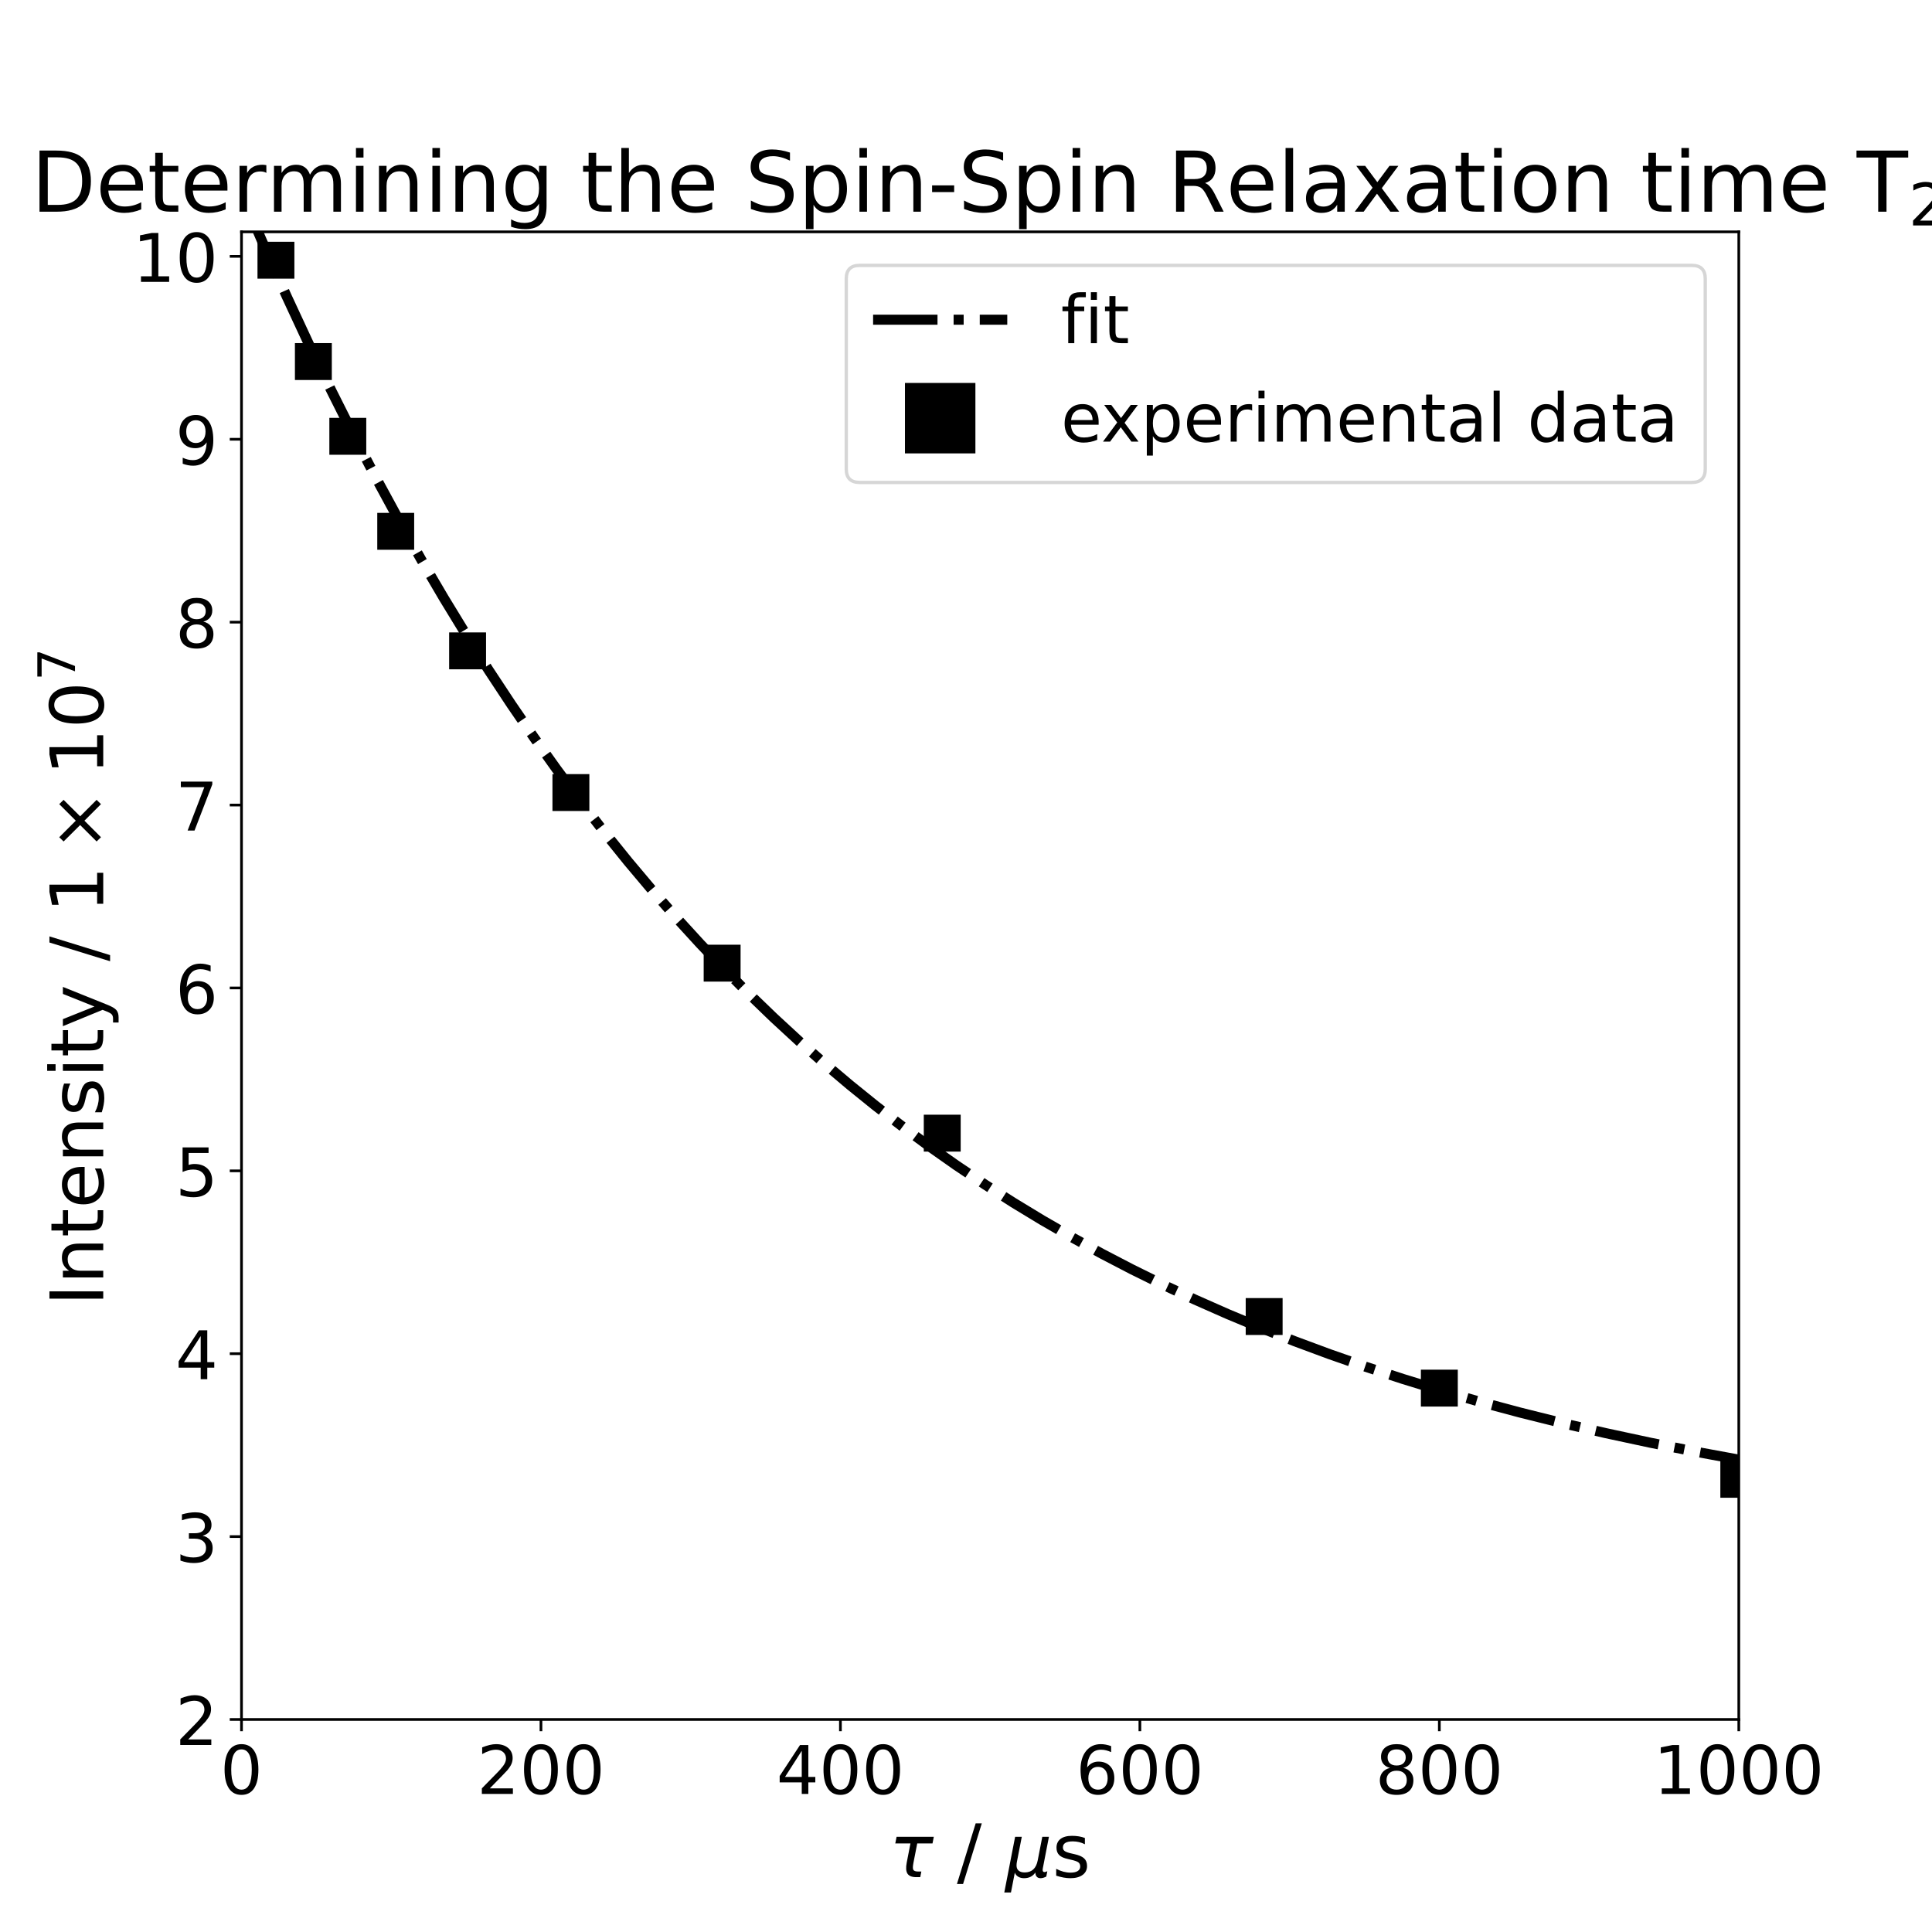
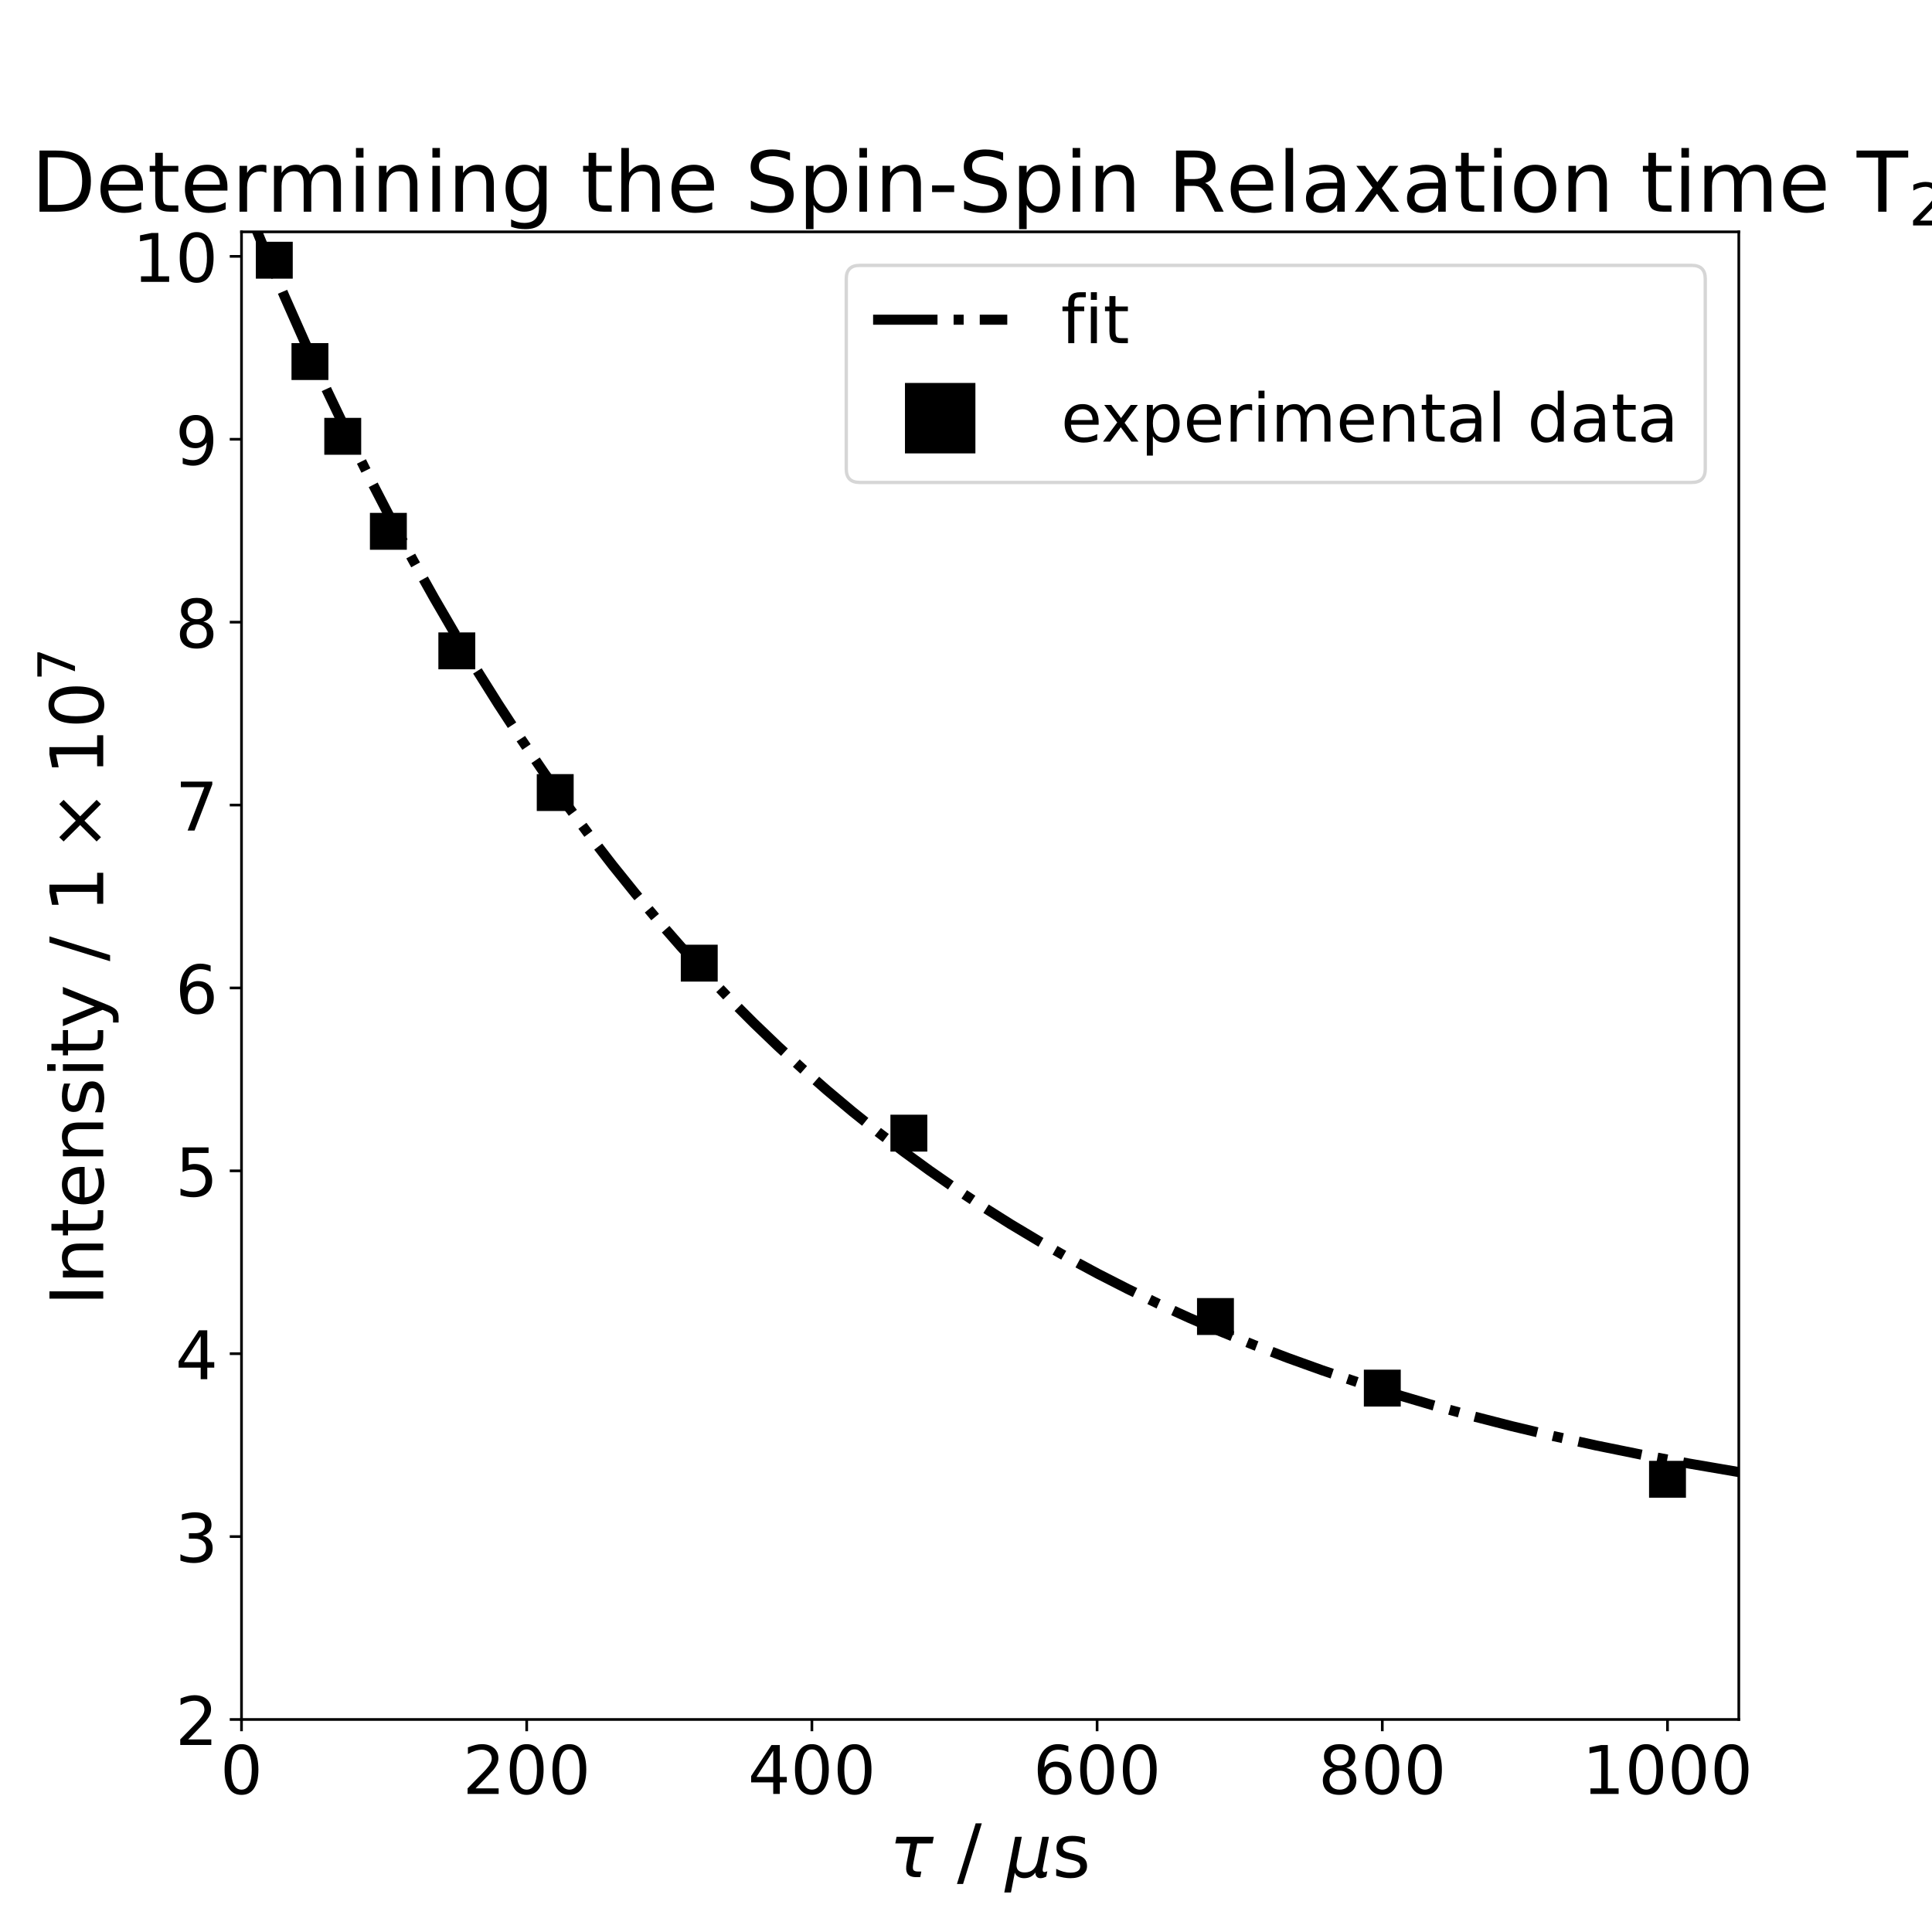
<svg xmlns="http://www.w3.org/2000/svg" xmlns:xlink="http://www.w3.org/1999/xlink" width="576pt" height="576pt" viewBox="0 0 576 576" version="1.1">
  <defs>
    <style type="text/css">*{stroke-linejoin: round; stroke-linecap: butt}</style>
  </defs>
  <g id="figure_1">
    <g id="patch_1">
      <path d="M 0 576  L 576 576  L 576 0  L 0 0  z " style="fill: #ffffff" />
    </g>
    <g id="axes_1">
      <g id="patch_2">
        <path d="M 72 512.64  L 518.4 512.64  L 518.4 69.12  L 72 69.12  z " style="fill: #ffffff" />
      </g>
      <g id="matplotlib.axis_1">
        <g id="xtick_1">
          <g id="line2d_1">
            <defs>
-               <path id="m0b6492de00" d="M 0 0  L 0 3.5  " style="stroke: #000000; stroke-width: 0.8" />
-             </defs>
-             <g>
-               <use xlink:href="#m0b6492de00" x="72" y="512.64" style="stroke: #000000; stroke-width: 0.8" />
+               <path id="ma9f41f9f30" d="M 0 0  L 0 3.5  " style="stroke: #000000; stroke-width: 0.8" />
+             </defs>
+             <g>
+               <use xlink:href="#ma9f41f9f30" x="72" y="512.64" style="stroke: #000000; stroke-width: 0.8" />
            </g>
          </g>
          <g id="text_1">
            <g transform="translate(65.6375 534.8369)scale(0.2 -0.2)">
              <defs>
                <path id="DejaVuSans-30" d="M 2034 4250  Q 1547 4250 1301 3770  Q 1056 3291 1056 2328  Q 1056 1369 1301 889  Q 1547 409 2034 409  Q 2525 409 2770 889  Q 3016 1369 3016 2328  Q 3016 3291 2770 3770  Q 2525 4250 2034 4250  z M 2034 4750  Q 2819 4750 3233 4129  Q 3647 3509 3647 2328  Q 3647 1150 3233 529  Q 2819 -91 2034 -91  Q 1250 -91 836 529  Q 422 1150 422 2328  Q 422 3509 836 4129  Q 1250 4750 2034 4750  z " transform="scale(0.015625)" />
              </defs>
              <use xlink:href="#DejaVuSans-30" />
            </g>
          </g>
        </g>
        <g id="xtick_2">
          <g id="line2d_2">
            <g>
-               <use xlink:href="#m0b6492de00" x="161.28" y="512.64" style="stroke: #000000; stroke-width: 0.8" />
+               <use xlink:href="#ma9f41f9f30" x="157.029" y="512.64" style="stroke: #000000; stroke-width: 0.8" />
            </g>
          </g>
          <g id="text_2">
-             <g transform="translate(142.1925 534.8369)scale(0.2 -0.2)">
+             <g transform="translate(137.9411 534.8369)scale(0.2 -0.2)">
              <defs>
                <path id="DejaVuSans-32" d="M 1228 531  L 3431 531  L 3431 0  L 469 0  L 469 531  Q 828 903 1448 1529  Q 2069 2156 2228 2338  Q 2531 2678 2651 2914  Q 2772 3150 2772 3378  Q 2772 3750 2511 3984  Q 2250 4219 1831 4219  Q 1534 4219 1204 4116  Q 875 4013 500 3803  L 500 4441  Q 881 4594 1212 4672  Q 1544 4750 1819 4750  Q 2544 4750 2975 4387  Q 3406 4025 3406 3419  Q 3406 3131 3298 2873  Q 3191 2616 2906 2266  Q 2828 2175 2409 1742  Q 1991 1309 1228 531  z " transform="scale(0.015625)" />
              </defs>
              <use xlink:href="#DejaVuSans-32" />
              <use xlink:href="#DejaVuSans-30" x="63.623" />
              <use xlink:href="#DejaVuSans-30" x="127.246" />
            </g>
          </g>
        </g>
        <g id="xtick_3">
          <g id="line2d_3">
            <g>
-               <use xlink:href="#m0b6492de00" x="250.56" y="512.64" style="stroke: #000000; stroke-width: 0.8" />
+               <use xlink:href="#ma9f41f9f30" x="242.057" y="512.64" style="stroke: #000000; stroke-width: 0.8" />
            </g>
          </g>
          <g id="text_3">
-             <g transform="translate(231.4725 534.8369)scale(0.2 -0.2)">
+             <g transform="translate(222.9696 534.8369)scale(0.2 -0.2)">
              <defs>
                <path id="DejaVuSans-34" d="M 2419 4116  L 825 1625  L 2419 1625  L 2419 4116  z M 2253 4666  L 3047 4666  L 3047 1625  L 3713 1625  L 3713 1100  L 3047 1100  L 3047 0  L 2419 0  L 2419 1100  L 313 1100  L 313 1709  L 2253 4666  z " transform="scale(0.015625)" />
              </defs>
              <use xlink:href="#DejaVuSans-34" />
              <use xlink:href="#DejaVuSans-30" x="63.623" />
              <use xlink:href="#DejaVuSans-30" x="127.246" />
            </g>
          </g>
        </g>
        <g id="xtick_4">
          <g id="line2d_4">
            <g>
-               <use xlink:href="#m0b6492de00" x="339.84" y="512.64" style="stroke: #000000; stroke-width: 0.8" />
+               <use xlink:href="#ma9f41f9f30" x="327.086" y="512.64" style="stroke: #000000; stroke-width: 0.8" />
            </g>
          </g>
          <g id="text_4">
-             <g transform="translate(320.7525 534.8369)scale(0.2 -0.2)">
+             <g transform="translate(307.9982 534.8369)scale(0.2 -0.2)">
              <defs>
                <path id="DejaVuSans-36" d="M 2113 2584  Q 1688 2584 1439 2293  Q 1191 2003 1191 1497  Q 1191 994 1439 701  Q 1688 409 2113 409  Q 2538 409 2786 701  Q 3034 994 3034 1497  Q 3034 2003 2786 2293  Q 2538 2584 2113 2584  z M 3366 4563  L 3366 3988  Q 3128 4100 2886 4159  Q 2644 4219 2406 4219  Q 1781 4219 1451 3797  Q 1122 3375 1075 2522  Q 1259 2794 1537 2939  Q 1816 3084 2150 3084  Q 2853 3084 3261 2657  Q 3669 2231 3669 1497  Q 3669 778 3244 343  Q 2819 -91 2113 -91  Q 1303 -91 875 529  Q 447 1150 447 2328  Q 447 3434 972 4092  Q 1497 4750 2381 4750  Q 2619 4750 2861 4703  Q 3103 4656 3366 4563  z " transform="scale(0.015625)" />
              </defs>
              <use xlink:href="#DejaVuSans-36" />
              <use xlink:href="#DejaVuSans-30" x="63.623" />
              <use xlink:href="#DejaVuSans-30" x="127.246" />
            </g>
          </g>
        </g>
        <g id="xtick_5">
          <g id="line2d_5">
            <g>
-               <use xlink:href="#m0b6492de00" x="429.12" y="512.64" style="stroke: #000000; stroke-width: 0.8" />
+               <use xlink:href="#ma9f41f9f30" x="412.114" y="512.64" style="stroke: #000000; stroke-width: 0.8" />
            </g>
          </g>
          <g id="text_5">
-             <g transform="translate(410.0325 534.8369)scale(0.2 -0.2)">
+             <g transform="translate(393.0268 534.8369)scale(0.2 -0.2)">
              <defs>
                <path id="DejaVuSans-38" d="M 2034 2216  Q 1584 2216 1326 1975  Q 1069 1734 1069 1313  Q 1069 891 1326 650  Q 1584 409 2034 409  Q 2484 409 2743 651  Q 3003 894 3003 1313  Q 3003 1734 2745 1975  Q 2488 2216 2034 2216  z M 1403 2484  Q 997 2584 770 2862  Q 544 3141 544 3541  Q 544 4100 942 4425  Q 1341 4750 2034 4750  Q 2731 4750 3128 4425  Q 3525 4100 3525 3541  Q 3525 3141 3298 2862  Q 3072 2584 2669 2484  Q 3125 2378 3379 2068  Q 3634 1759 3634 1313  Q 3634 634 3220 271  Q 2806 -91 2034 -91  Q 1263 -91 848 271  Q 434 634 434 1313  Q 434 1759 690 2068  Q 947 2378 1403 2484  z M 1172 3481  Q 1172 3119 1398 2916  Q 1625 2713 2034 2713  Q 2441 2713 2670 2916  Q 2900 3119 2900 3481  Q 2900 3844 2670 4047  Q 2441 4250 2034 4250  Q 1625 4250 1398 4047  Q 1172 3844 1172 3481  z " transform="scale(0.015625)" />
              </defs>
              <use xlink:href="#DejaVuSans-38" />
              <use xlink:href="#DejaVuSans-30" x="63.623" />
              <use xlink:href="#DejaVuSans-30" x="127.246" />
            </g>
          </g>
        </g>
        <g id="xtick_6">
          <g id="line2d_6">
            <g>
-               <use xlink:href="#m0b6492de00" x="518.4" y="512.64" style="stroke: #000000; stroke-width: 0.8" />
+               <use xlink:href="#ma9f41f9f30" x="497.143" y="512.64" style="stroke: #000000; stroke-width: 0.8" />
            </g>
          </g>
          <g id="text_6">
-             <g transform="translate(492.95 534.8369)scale(0.2 -0.2)">
+             <g transform="translate(471.6929 534.8369)scale(0.2 -0.2)">
              <defs>
                <path id="DejaVuSans-31" d="M 794 531  L 1825 531  L 1825 4091  L 703 3866  L 703 4441  L 1819 4666  L 2450 4666  L 2450 531  L 3481 531  L 3481 0  L 794 0  L 794 531  z " transform="scale(0.015625)" />
              </defs>
              <use xlink:href="#DejaVuSans-31" />
              <use xlink:href="#DejaVuSans-30" x="63.623" />
              <use xlink:href="#DejaVuSans-30" x="127.246" />
              <use xlink:href="#DejaVuSans-30" x="190.869" />
            </g>
          </g>
        </g>
        <g id="text_7">
          <g transform="translate(265.06 559.6681)scale(0.22 -0.22)">
            <defs>
              <path id="DejaVuSans-Oblique-3c4" d="M 2103 638  Q 2188 488 2525 488  L 2800 488  L 2706 0  L 2363 0  Q 1800 0 1600 300  Q 1403 606 1534 1269  L 1856 2925  L 541 2925  L 653 3500  L 3881 3500  L 3769 2925  L 2444 2925  L 2113 1234  Q 2025 781 2103 638  z " transform="scale(0.015625)" />
              <path id="DejaVuSans-20" transform="scale(0.015625)" />
              <path id="DejaVuSans-2f" d="M 1625 4666  L 2156 4666  L 531 -594  L 0 -594  L 1625 4666  z " transform="scale(0.015625)" />
              <path id="DejaVuSans-Oblique-3bc" d="M -84 -1331  L 856 3500  L 1434 3500  L 1009 1322  Q 997 1256 987 1175  Q 978 1094 978 1013  Q 978 722 1161 565  Q 1344 409 1684 409  Q 2147 409 2431 671  Q 2716 934 2816 1459  L 3213 3500  L 3788 3500  L 3266 809  Q 3253 750 3248 706  Q 3244 663 3244 628  Q 3244 531 3283 486  Q 3322 441 3406 441  Q 3438 441 3492 456  Q 3547 472 3647 513  L 3559 50  Q 3422 -19 3297 -55  Q 3172 -91 3053 -91  Q 2847 -91 2730 40  Q 2613 172 2613 403  Q 2438 153 2195 31  Q 1953 -91 1625 -91  Q 1334 -91 1117 43  Q 900 178 831 397  L 494 -1331  L -84 -1331  z " transform="scale(0.015625)" />
              <path id="DejaVuSans-73" d="M 2834 3397  L 2834 2853  Q 2591 2978 2328 3040  Q 2066 3103 1784 3103  Q 1356 3103 1142 2972  Q 928 2841 928 2578  Q 928 2378 1081 2264  Q 1234 2150 1697 2047  L 1894 2003  Q 2506 1872 2764 1633  Q 3022 1394 3022 966  Q 3022 478 2636 193  Q 2250 -91 1575 -91  Q 1294 -91 989 -36  Q 684 19 347 128  L 347 722  Q 666 556 975 473  Q 1284 391 1588 391  Q 1994 391 2212 530  Q 2431 669 2431 922  Q 2431 1156 2273 1281  Q 2116 1406 1581 1522  L 1381 1569  Q 847 1681 609 1914  Q 372 2147 372 2553  Q 372 3047 722 3315  Q 1072 3584 1716 3584  Q 2034 3584 2315 3537  Q 2597 3491 2834 3397  z " transform="scale(0.015625)" />
            </defs>
            <use xlink:href="#DejaVuSans-Oblique-3c4" transform="translate(0 0.09375)" />
            <use xlink:href="#DejaVuSans-20" transform="translate(60.20508 0.09375)" />
            <use xlink:href="#DejaVuSans-2f" transform="translate(91.99219 0.09375)" />
            <use xlink:href="#DejaVuSans-20" transform="translate(125.6836 0.09375)" />
            <use xlink:href="#DejaVuSans-Oblique-3bc" transform="translate(157.4707 0.09375)" />
            <use xlink:href="#DejaVuSans-73" transform="translate(221.0938 0.09375)" />
          </g>
        </g>
      </g>
      <g id="matplotlib.axis_2">
        <g id="ytick_1">
          <g id="line2d_7">
            <defs>
-               <path id="mc42082403c" d="M 0 0  L -3.5 0  " style="stroke: #000000; stroke-width: 0.8" />
-             </defs>
-             <g>
-               <use xlink:href="#mc42082403c" x="72" y="512.64" style="stroke: #000000; stroke-width: 0.8" />
+               <path id="m28eacee623" d="M 0 0  L -3.5 0  " style="stroke: #000000; stroke-width: 0.8" />
+             </defs>
+             <g>
+               <use xlink:href="#m28eacee623" x="72" y="512.64" style="stroke: #000000; stroke-width: 0.8" />
            </g>
          </g>
          <g id="text_8">
            <g transform="translate(52.275 520.2384)scale(0.2 -0.2)">
              <use xlink:href="#DejaVuSans-32" />
            </g>
          </g>
        </g>
        <g id="ytick_2">
          <g id="line2d_8">
            <g>
-               <use xlink:href="#mc42082403c" x="72" y="458.115" style="stroke: #000000; stroke-width: 0.8" />
+               <use xlink:href="#m28eacee623" x="72" y="458.115" style="stroke: #000000; stroke-width: 0.8" />
            </g>
          </g>
          <g id="text_9">
            <g transform="translate(52.275 465.7131)scale(0.2 -0.2)">
              <defs>
                <path id="DejaVuSans-33" d="M 2597 2516  Q 3050 2419 3304 2112  Q 3559 1806 3559 1356  Q 3559 666 3084 287  Q 2609 -91 1734 -91  Q 1441 -91 1130 -33  Q 819 25 488 141  L 488 750  Q 750 597 1062 519  Q 1375 441 1716 441  Q 2309 441 2620 675  Q 2931 909 2931 1356  Q 2931 1769 2642 2001  Q 2353 2234 1838 2234  L 1294 2234  L 1294 2753  L 1863 2753  Q 2328 2753 2575 2939  Q 2822 3125 2822 3475  Q 2822 3834 2567 4026  Q 2313 4219 1838 4219  Q 1578 4219 1281 4162  Q 984 4106 628 3988  L 628 4550  Q 988 4650 1302 4700  Q 1616 4750 1894 4750  Q 2613 4750 3031 4423  Q 3450 4097 3450 3541  Q 3450 3153 3228 2886  Q 3006 2619 2597 2516  z " transform="scale(0.015625)" />
              </defs>
              <use xlink:href="#DejaVuSans-33" />
            </g>
          </g>
        </g>
        <g id="ytick_3">
          <g id="line2d_9">
            <g>
-               <use xlink:href="#mc42082403c" x="72" y="403.589" style="stroke: #000000; stroke-width: 0.8" />
+               <use xlink:href="#m28eacee623" x="72" y="403.589" style="stroke: #000000; stroke-width: 0.8" />
            </g>
          </g>
          <g id="text_10">
            <g transform="translate(52.275 411.1878)scale(0.2 -0.2)">
              <use xlink:href="#DejaVuSans-34" />
            </g>
          </g>
        </g>
        <g id="ytick_4">
          <g id="line2d_10">
            <g>
-               <use xlink:href="#mc42082403c" x="72" y="349.064" style="stroke: #000000; stroke-width: 0.8" />
+               <use xlink:href="#m28eacee623" x="72" y="349.064" style="stroke: #000000; stroke-width: 0.8" />
            </g>
          </g>
          <g id="text_11">
            <g transform="translate(52.275 356.6625)scale(0.2 -0.2)">
              <defs>
                <path id="DejaVuSans-35" d="M 691 4666  L 3169 4666  L 3169 4134  L 1269 4134  L 1269 2991  Q 1406 3038 1543 3061  Q 1681 3084 1819 3084  Q 2600 3084 3056 2656  Q 3513 2228 3513 1497  Q 3513 744 3044 326  Q 2575 -91 1722 -91  Q 1428 -91 1123 -41  Q 819 9 494 109  L 494 744  Q 775 591 1075 516  Q 1375 441 1709 441  Q 2250 441 2565 725  Q 2881 1009 2881 1497  Q 2881 1984 2565 2268  Q 2250 2553 1709 2553  Q 1456 2553 1204 2497  Q 953 2441 691 2322  L 691 4666  z " transform="scale(0.015625)" />
              </defs>
              <use xlink:href="#DejaVuSans-35" />
            </g>
          </g>
        </g>
        <g id="ytick_5">
          <g id="line2d_11">
            <g>
-               <use xlink:href="#mc42082403c" x="72" y="294.539" style="stroke: #000000; stroke-width: 0.8" />
+               <use xlink:href="#m28eacee623" x="72" y="294.539" style="stroke: #000000; stroke-width: 0.8" />
            </g>
          </g>
          <g id="text_12">
            <g transform="translate(52.275 302.1373)scale(0.2 -0.2)">
              <use xlink:href="#DejaVuSans-36" />
            </g>
          </g>
        </g>
        <g id="ytick_6">
          <g id="line2d_12">
            <g>
-               <use xlink:href="#mc42082403c" x="72" y="240.014" style="stroke: #000000; stroke-width: 0.8" />
+               <use xlink:href="#m28eacee623" x="72" y="240.014" style="stroke: #000000; stroke-width: 0.8" />
            </g>
          </g>
          <g id="text_13">
            <g transform="translate(52.275 247.612)scale(0.2 -0.2)">
              <defs>
                <path id="DejaVuSans-37" d="M 525 4666  L 3525 4666  L 3525 4397  L 1831 0  L 1172 0  L 2766 4134  L 525 4134  L 525 4666  z " transform="scale(0.015625)" />
              </defs>
              <use xlink:href="#DejaVuSans-37" />
            </g>
          </g>
        </g>
        <g id="ytick_7">
          <g id="line2d_13">
            <g>
-               <use xlink:href="#mc42082403c" x="72" y="185.488" style="stroke: #000000; stroke-width: 0.8" />
+               <use xlink:href="#m28eacee623" x="72" y="185.488" style="stroke: #000000; stroke-width: 0.8" />
            </g>
          </g>
          <g id="text_14">
            <g transform="translate(52.275 193.0867)scale(0.2 -0.2)">
              <use xlink:href="#DejaVuSans-38" />
            </g>
          </g>
        </g>
        <g id="ytick_8">
          <g id="line2d_14">
            <g>
-               <use xlink:href="#mc42082403c" x="72" y="130.963" style="stroke: #000000; stroke-width: 0.8" />
+               <use xlink:href="#m28eacee623" x="72" y="130.963" style="stroke: #000000; stroke-width: 0.8" />
            </g>
          </g>
          <g id="text_15">
            <g transform="translate(52.275 138.5614)scale(0.2 -0.2)">
              <defs>
                <path id="DejaVuSans-39" d="M 703 97  L 703 672  Q 941 559 1184 500  Q 1428 441 1663 441  Q 2288 441 2617 861  Q 2947 1281 2994 2138  Q 2813 1869 2534 1725  Q 2256 1581 1919 1581  Q 1219 1581 811 2004  Q 403 2428 403 3163  Q 403 3881 828 4315  Q 1253 4750 1959 4750  Q 2769 4750 3195 4129  Q 3622 3509 3622 2328  Q 3622 1225 3098 567  Q 2575 -91 1691 -91  Q 1453 -91 1209 -44  Q 966 3 703 97  z M 1959 2075  Q 2384 2075 2632 2365  Q 2881 2656 2881 3163  Q 2881 3666 2632 3958  Q 2384 4250 1959 4250  Q 1534 4250 1286 3958  Q 1038 3666 1038 3163  Q 1038 2656 1286 2365  Q 1534 2075 1959 2075  z " transform="scale(0.015625)" />
              </defs>
              <use xlink:href="#DejaVuSans-39" />
            </g>
          </g>
        </g>
        <g id="ytick_9">
          <g id="line2d_15">
            <g>
-               <use xlink:href="#mc42082403c" x="72" y="76.438" style="stroke: #000000; stroke-width: 0.8" />
+               <use xlink:href="#m28eacee623" x="72" y="76.438" style="stroke: #000000; stroke-width: 0.8" />
            </g>
          </g>
          <g id="text_16">
            <g transform="translate(39.55 84.03607)scale(0.2 -0.2)">
              <use xlink:href="#DejaVuSans-31" />
              <use xlink:href="#DejaVuSans-30" x="63.623" />
            </g>
          </g>
        </g>
        <g id="text_17">
          <g transform="translate(30.93 389.33)rotate(-90)scale(0.22 -0.22)">
            <defs>
              <path id="DejaVuSans-49" d="M 628 4666  L 1259 4666  L 1259 0  L 628 0  L 628 4666  z " transform="scale(0.015625)" />
              <path id="DejaVuSans-6e" d="M 3513 2113  L 3513 0  L 2938 0  L 2938 2094  Q 2938 2591 2744 2837  Q 2550 3084 2163 3084  Q 1697 3084 1428 2787  Q 1159 2491 1159 1978  L 1159 0  L 581 0  L 581 3500  L 1159 3500  L 1159 2956  Q 1366 3272 1645 3428  Q 1925 3584 2291 3584  Q 2894 3584 3203 3211  Q 3513 2838 3513 2113  z " transform="scale(0.015625)" />
              <path id="DejaVuSans-74" d="M 1172 4494  L 1172 3500  L 2356 3500  L 2356 3053  L 1172 3053  L 1172 1153  Q 1172 725 1289 603  Q 1406 481 1766 481  L 2356 481  L 2356 0  L 1766 0  Q 1100 0 847 248  Q 594 497 594 1153  L 594 3053  L 172 3053  L 172 3500  L 594 3500  L 594 4494  L 1172 4494  z " transform="scale(0.015625)" />
              <path id="DejaVuSans-65" d="M 3597 1894  L 3597 1613  L 953 1613  Q 991 1019 1311 708  Q 1631 397 2203 397  Q 2534 397 2845 478  Q 3156 559 3463 722  L 3463 178  Q 3153 47 2828 -22  Q 2503 -91 2169 -91  Q 1331 -91 842 396  Q 353 884 353 1716  Q 353 2575 817 3079  Q 1281 3584 2069 3584  Q 2775 3584 3186 3129  Q 3597 2675 3597 1894  z M 3022 2063  Q 3016 2534 2758 2815  Q 2500 3097 2075 3097  Q 1594 3097 1305 2825  Q 1016 2553 972 2059  L 3022 2063  z " transform="scale(0.015625)" />
              <path id="DejaVuSans-69" d="M 603 3500  L 1178 3500  L 1178 0  L 603 0  L 603 3500  z M 603 4863  L 1178 4863  L 1178 4134  L 603 4134  L 603 4863  z " transform="scale(0.015625)" />
              <path id="DejaVuSans-79" d="M 2059 -325  Q 1816 -950 1584 -1140  Q 1353 -1331 966 -1331  L 506 -1331  L 506 -850  L 844 -850  Q 1081 -850 1212 -737  Q 1344 -625 1503 -206  L 1606 56  L 191 3500  L 800 3500  L 1894 763  L 2988 3500  L 3597 3500  L 2059 -325  z " transform="scale(0.015625)" />
              <path id="DejaVuSans-d7" d="M 4488 3438  L 3059 2003  L 4488 575  L 4116 197  L 2681 1631  L 1247 197  L 878 575  L 2303 2003  L 878 3438  L 1247 3816  L 2681 2381  L 4116 3816  L 4488 3438  z " transform="scale(0.015625)" />
            </defs>
            <use xlink:href="#DejaVuSans-49" transform="translate(0 0.684375)" />
            <use xlink:href="#DejaVuSans-6e" transform="translate(29.49219 0.684375)" />
            <use xlink:href="#DejaVuSans-74" transform="translate(92.87109 0.684375)" />
            <use xlink:href="#DejaVuSans-65" transform="translate(132.0801 0.684375)" />
            <use xlink:href="#DejaVuSans-6e" transform="translate(193.6035 0.684375)" />
            <use xlink:href="#DejaVuSans-73" transform="translate(256.9824 0.684375)" />
            <use xlink:href="#DejaVuSans-69" transform="translate(309.082 0.684375)" />
            <use xlink:href="#DejaVuSans-74" transform="translate(336.8652 0.684375)" />
            <use xlink:href="#DejaVuSans-79" transform="translate(376.0742 0.684375)" />
            <use xlink:href="#DejaVuSans-20" transform="translate(435.2539 0.684375)" />
            <use xlink:href="#DejaVuSans-2f" transform="translate(467.041 0.684375)" />
            <use xlink:href="#DejaVuSans-20" transform="translate(500.7324 0.684375)" />
            <use xlink:href="#DejaVuSans-31" transform="translate(532.5195 0.684375)" />
            <use xlink:href="#DejaVuSans-d7" transform="translate(615.625 0.684375)" />
            <use xlink:href="#DejaVuSans-31" transform="translate(718.8965 0.684375)" />
            <use xlink:href="#DejaVuSans-30" transform="translate(782.5195 0.684375)" />
            <use xlink:href="#DejaVuSans-37" transform="translate(847.0996 38.96563)scale(0.7)" />
          </g>
        </g>
      </g>
      <g id="line2d_16">
-         <path d="M 72 57.639  L 78.703 73.23  L 85.405 88.225  L 92.108 102.647  L 98.811 116.518  L 105.514 129.859  L 112.216 142.691  L 118.919 155.032  L 125.622 166.901  L 132.324 178.316  L 139.027 189.296  L 145.73 199.856  L 152.432 210.012  L 159.135 219.78  L 165.838 229.175  L 172.987 238.801  L 180.137 248.035  L 187.286 256.893  L 194.436 265.39  L 201.586 273.542  L 208.735 281.362  L 215.885 288.863  L 223.034 296.059  L 230.631 303.384  L 238.227 310.392  L 245.823 317.098  L 253.42 323.514  L 261.016 329.653  L 269.059 335.865  L 277.103 341.792  L 285.146 347.449  L 293.636 353.14  L 302.126 358.557  L 310.616 363.713  L 319.553 368.872  L 328.49 373.77  L 337.427 378.42  L 346.811 383.05  L 356.195 387.434  L 366.025 391.777  L 375.856 395.879  L 386.133 399.923  L 396.411 403.734  L 407.135 407.474  L 418.306 411.131  L 429.477 414.557  L 441.095 417.892  L 453.16 421.125  L 465.672 424.247  L 478.631 427.249  L 492.036 430.126  L 505.888 432.873  L 518.4 435.17  L 518.4 435.17  " clip-path="url(#pb5e75f9d72)" style="fill: none; stroke-dasharray: 19.2,4.8,3,4.8; stroke-dashoffset: 0; stroke: #000000; stroke-width: 3" />
+         <path d="M 72 57.639  L 78.383 73.229  L 84.766 88.224  L 91.15 102.645  L 97.533 116.516  L 103.916 129.856  L 110.299 142.687  L 116.683 155.028  L 123.066 166.896  L 129.449 178.312  L 135.832 189.291  L 142.215 199.85  L 148.599 210.006  L 155.407 220.412  L 162.216 230.394  L 169.025 239.97  L 175.834 249.156  L 182.643 257.968  L 189.451 266.421  L 196.26 274.53  L 203.069 282.309  L 210.303 290.228  L 217.537 297.805  L 224.772 305.054  L 232.006 311.99  L 239.24 318.626  L 246.475 324.976  L 254.135 331.401  L 261.794 337.532  L 269.454 343.383  L 277.114 348.967  L 285.2 354.584  L 293.285 359.931  L 301.37 365.021  L 309.881 370.114  L 318.392 374.949  L 327.329 379.762  L 336.265 384.321  L 345.202 388.637  L 354.564 392.913  L 363.926 396.951  L 373.714 400.934  L 383.927 404.843  L 394.14 408.517  L 404.779 412.107  L 415.843 415.602  L 427.333 418.99  L 438.822 422.149  L 450.738 425.198  L 463.079 428.132  L 475.845 430.942  L 489.463 433.708  L 503.506 436.33  L 517.974 438.806  L 518.4 438.876  L 518.4 438.876  " clip-path="url(#p4652e1e400)" style="fill: none; stroke-dasharray: 19.2,4.8,3,4.8; stroke-dashoffset: 0; stroke: #000000; stroke-width: 3" />
      </g>
      <g id="line2d_17">
        <defs>
-           <path id="m4458b2b2c4" d="M -5 5  L 5 5  L 5 -5  L -5 -5  z " style="stroke: #000000; stroke-linejoin: miter" />
+           <path id="me06ac6e89d" d="M -5 5  L 5 5  L 5 -5  L -5 -5  z " style="stroke: #000000; stroke-linejoin: miter" />
        </defs>
-         <g clip-path="url(#pb5e75f9d72)">
-           <use xlink:href="#m4458b2b2c4" x="76.91" y="62.561" style="stroke: #000000; stroke-linejoin: miter" />
-           <use xlink:href="#m4458b2b2c4" x="82.267" y="77.579" style="stroke: #000000; stroke-linejoin: miter" />
-           <use xlink:href="#m4458b2b2c4" x="93.427" y="107.793" style="stroke: #000000; stroke-linejoin: miter" />
-           <use xlink:href="#m4458b2b2c4" x="103.694" y="130.08" style="stroke: #000000; stroke-linejoin: miter" />
-           <use xlink:href="#m4458b2b2c4" x="117.979" y="158.407" style="stroke: #000000; stroke-linejoin: miter" />
-           <use xlink:href="#m4458b2b2c4" x="139.406" y="194.046" style="stroke: #000000; stroke-linejoin: miter" />
-           <use xlink:href="#m4458b2b2c4" x="170.208" y="236.289" style="stroke: #000000; stroke-linejoin: miter" />
-           <use xlink:href="#m4458b2b2c4" x="215.294" y="287.151" style="stroke: #000000; stroke-linejoin: miter" />
-           <use xlink:href="#m4458b2b2c4" x="280.915" y="337.832" style="stroke: #000000; stroke-linejoin: miter" />
-           <use xlink:href="#m4458b2b2c4" x="376.891" y="392.506" style="stroke: #000000; stroke-linejoin: miter" />
-           <use xlink:href="#m4458b2b2c4" x="429.12" y="413.848" style="stroke: #000000; stroke-linejoin: miter" />
-           <use xlink:href="#m4458b2b2c4" x="518.4" y="441.034" style="stroke: #000000; stroke-linejoin: miter" />
+         <g clip-path="url(#p4652e1e400)">
+           <use xlink:href="#me06ac6e89d" x="76.677" y="62.561" style="stroke: #000000; stroke-linejoin: miter" />
+           <use xlink:href="#me06ac6e89d" x="81.778" y="77.579" style="stroke: #000000; stroke-linejoin: miter" />
+           <use xlink:href="#me06ac6e89d" x="92.407" y="107.793" style="stroke: #000000; stroke-linejoin: miter" />
+           <use xlink:href="#me06ac6e89d" x="102.185" y="130.08" style="stroke: #000000; stroke-linejoin: miter" />
+           <use xlink:href="#me06ac6e89d" x="115.79" y="158.407" style="stroke: #000000; stroke-linejoin: miter" />
+           <use xlink:href="#me06ac6e89d" x="136.197" y="194.046" style="stroke: #000000; stroke-linejoin: miter" />
+           <use xlink:href="#me06ac6e89d" x="165.531" y="236.289" style="stroke: #000000; stroke-linejoin: miter" />
+           <use xlink:href="#me06ac6e89d" x="208.471" y="287.151" style="stroke: #000000; stroke-linejoin: miter" />
+           <use xlink:href="#me06ac6e89d" x="270.967" y="337.832" style="stroke: #000000; stroke-linejoin: miter" />
+           <use xlink:href="#me06ac6e89d" x="362.373" y="392.506" style="stroke: #000000; stroke-linejoin: miter" />
+           <use xlink:href="#me06ac6e89d" x="412.114" y="413.848" style="stroke: #000000; stroke-linejoin: miter" />
+           <use xlink:href="#me06ac6e89d" x="497.143" y="441.034" style="stroke: #000000; stroke-linejoin: miter" />
        </g>
      </g>
      <g id="patch_3">
        <path d="M 72 512.64  L 72 69.12  " style="fill: none; stroke: #000000; stroke-width: 0.8; stroke-linejoin: miter; stroke-linecap: square" />
      </g>
      <g id="patch_4">
        <path d="M 518.4 512.64  L 518.4 69.12  " style="fill: none; stroke: #000000; stroke-width: 0.8; stroke-linejoin: miter; stroke-linecap: square" />
      </g>
      <g id="patch_5">
        <path d="M 72 512.64  L 518.4 512.64  " style="fill: none; stroke: #000000; stroke-width: 0.8; stroke-linejoin: miter; stroke-linecap: square" />
      </g>
      <g id="patch_6">
        <path d="M 72 69.12  L 518.4 69.12  " style="fill: none; stroke: #000000; stroke-width: 0.8; stroke-linejoin: miter; stroke-linecap: square" />
      </g>
      <g id="text_18">
        <g transform="translate(9.325 63.12)scale(0.25 -0.25)">
          <defs>
            <path id="DejaVuSans-44" d="M 1259 4147  L 1259 519  L 2022 519  Q 2988 519 3436 956  Q 3884 1394 3884 2338  Q 3884 3275 3436 3711  Q 2988 4147 2022 4147  L 1259 4147  z M 628 4666  L 1925 4666  Q 3281 4666 3915 4102  Q 4550 3538 4550 2338  Q 4550 1131 3912 565  Q 3275 0 1925 0  L 628 0  L 628 4666  z " transform="scale(0.015625)" />
            <path id="DejaVuSans-72" d="M 2631 2963  Q 2534 3019 2420 3045  Q 2306 3072 2169 3072  Q 1681 3072 1420 2755  Q 1159 2438 1159 1844  L 1159 0  L 581 0  L 581 3500  L 1159 3500  L 1159 2956  Q 1341 3275 1631 3429  Q 1922 3584 2338 3584  Q 2397 3584 2469 3576  Q 2541 3569 2628 3553  L 2631 2963  z " transform="scale(0.015625)" />
            <path id="DejaVuSans-6d" d="M 3328 2828  Q 3544 3216 3844 3400  Q 4144 3584 4550 3584  Q 5097 3584 5394 3201  Q 5691 2819 5691 2113  L 5691 0  L 5113 0  L 5113 2094  Q 5113 2597 4934 2840  Q 4756 3084 4391 3084  Q 3944 3084 3684 2787  Q 3425 2491 3425 1978  L 3425 0  L 2847 0  L 2847 2094  Q 2847 2600 2669 2842  Q 2491 3084 2119 3084  Q 1678 3084 1418 2786  Q 1159 2488 1159 1978  L 1159 0  L 581 0  L 581 3500  L 1159 3500  L 1159 2956  Q 1356 3278 1631 3431  Q 1906 3584 2284 3584  Q 2666 3584 2933 3390  Q 3200 3197 3328 2828  z " transform="scale(0.015625)" />
            <path id="DejaVuSans-67" d="M 2906 1791  Q 2906 2416 2648 2759  Q 2391 3103 1925 3103  Q 1463 3103 1205 2759  Q 947 2416 947 1791  Q 947 1169 1205 825  Q 1463 481 1925 481  Q 2391 481 2648 825  Q 2906 1169 2906 1791  z M 3481 434  Q 3481 -459 3084 -895  Q 2688 -1331 1869 -1331  Q 1566 -1331 1297 -1286  Q 1028 -1241 775 -1147  L 775 -588  Q 1028 -725 1275 -790  Q 1522 -856 1778 -856  Q 2344 -856 2625 -561  Q 2906 -266 2906 331  L 2906 616  Q 2728 306 2450 153  Q 2172 0 1784 0  Q 1141 0 747 490  Q 353 981 353 1791  Q 353 2603 747 3093  Q 1141 3584 1784 3584  Q 2172 3584 2450 3431  Q 2728 3278 2906 2969  L 2906 3500  L 3481 3500  L 3481 434  z " transform="scale(0.015625)" />
            <path id="DejaVuSans-68" d="M 3513 2113  L 3513 0  L 2938 0  L 2938 2094  Q 2938 2591 2744 2837  Q 2550 3084 2163 3084  Q 1697 3084 1428 2787  Q 1159 2491 1159 1978  L 1159 0  L 581 0  L 581 4863  L 1159 4863  L 1159 2956  Q 1366 3272 1645 3428  Q 1925 3584 2291 3584  Q 2894 3584 3203 3211  Q 3513 2838 3513 2113  z " transform="scale(0.015625)" />
            <path id="DejaVuSans-53" d="M 3425 4513  L 3425 3897  Q 3066 4069 2747 4153  Q 2428 4238 2131 4238  Q 1616 4238 1336 4038  Q 1056 3838 1056 3469  Q 1056 3159 1242 3001  Q 1428 2844 1947 2747  L 2328 2669  Q 3034 2534 3370 2195  Q 3706 1856 3706 1288  Q 3706 609 3251 259  Q 2797 -91 1919 -91  Q 1588 -91 1214 -16  Q 841 59 441 206  L 441 856  Q 825 641 1194 531  Q 1563 422 1919 422  Q 2459 422 2753 634  Q 3047 847 3047 1241  Q 3047 1584 2836 1778  Q 2625 1972 2144 2069  L 1759 2144  Q 1053 2284 737 2584  Q 422 2884 422 3419  Q 422 4038 858 4394  Q 1294 4750 2059 4750  Q 2388 4750 2728 4690  Q 3069 4631 3425 4513  z " transform="scale(0.015625)" />
            <path id="DejaVuSans-70" d="M 1159 525  L 1159 -1331  L 581 -1331  L 581 3500  L 1159 3500  L 1159 2969  Q 1341 3281 1617 3432  Q 1894 3584 2278 3584  Q 2916 3584 3314 3078  Q 3713 2572 3713 1747  Q 3713 922 3314 415  Q 2916 -91 2278 -91  Q 1894 -91 1617 61  Q 1341 213 1159 525  z M 3116 1747  Q 3116 2381 2855 2742  Q 2594 3103 2138 3103  Q 1681 3103 1420 2742  Q 1159 2381 1159 1747  Q 1159 1113 1420 752  Q 1681 391 2138 391  Q 2594 391 2855 752  Q 3116 1113 3116 1747  z " transform="scale(0.015625)" />
            <path id="DejaVuSans-2d" d="M 313 2009  L 1997 2009  L 1997 1497  L 313 1497  L 313 2009  z " transform="scale(0.015625)" />
            <path id="DejaVuSans-52" d="M 2841 2188  Q 3044 2119 3236 1894  Q 3428 1669 3622 1275  L 4263 0  L 3584 0  L 2988 1197  Q 2756 1666 2539 1819  Q 2322 1972 1947 1972  L 1259 1972  L 1259 0  L 628 0  L 628 4666  L 2053 4666  Q 2853 4666 3247 4331  Q 3641 3997 3641 3322  Q 3641 2881 3436 2590  Q 3231 2300 2841 2188  z M 1259 4147  L 1259 2491  L 2053 2491  Q 2509 2491 2742 2702  Q 2975 2913 2975 3322  Q 2975 3731 2742 3939  Q 2509 4147 2053 4147  L 1259 4147  z " transform="scale(0.015625)" />
            <path id="DejaVuSans-6c" d="M 603 4863  L 1178 4863  L 1178 0  L 603 0  L 603 4863  z " transform="scale(0.015625)" />
            <path id="DejaVuSans-61" d="M 2194 1759  Q 1497 1759 1228 1600  Q 959 1441 959 1056  Q 959 750 1161 570  Q 1363 391 1709 391  Q 2188 391 2477 730  Q 2766 1069 2766 1631  L 2766 1759  L 2194 1759  z M 3341 1997  L 3341 0  L 2766 0  L 2766 531  Q 2569 213 2275 61  Q 1981 -91 1556 -91  Q 1019 -91 701 211  Q 384 513 384 1019  Q 384 1609 779 1909  Q 1175 2209 1959 2209  L 2766 2209  L 2766 2266  Q 2766 2663 2505 2880  Q 2244 3097 1772 3097  Q 1472 3097 1187 3025  Q 903 2953 641 2809  L 641 3341  Q 956 3463 1253 3523  Q 1550 3584 1831 3584  Q 2591 3584 2966 3190  Q 3341 2797 3341 1997  z " transform="scale(0.015625)" />
            <path id="DejaVuSans-78" d="M 3513 3500  L 2247 1797  L 3578 0  L 2900 0  L 1881 1375  L 863 0  L 184 0  L 1544 1831  L 300 3500  L 978 3500  L 1906 2253  L 2834 3500  L 3513 3500  z " transform="scale(0.015625)" />
            <path id="DejaVuSans-6f" d="M 1959 3097  Q 1497 3097 1228 2736  Q 959 2375 959 1747  Q 959 1119 1226 758  Q 1494 397 1959 397  Q 2419 397 2687 759  Q 2956 1122 2956 1747  Q 2956 2369 2687 2733  Q 2419 3097 1959 3097  z M 1959 3584  Q 2709 3584 3137 3096  Q 3566 2609 3566 1747  Q 3566 888 3137 398  Q 2709 -91 1959 -91  Q 1206 -91 779 398  Q 353 888 353 1747  Q 353 2609 779 3096  Q 1206 3584 1959 3584  z " transform="scale(0.015625)" />
            <path id="DejaVuSans-54" d="M -19 4666  L 3928 4666  L 3928 4134  L 2272 4134  L 2272 0  L 1638 0  L 1638 4134  L -19 4134  L -19 4666  z " transform="scale(0.015625)" />
          </defs>
          <use xlink:href="#DejaVuSans-44" transform="translate(0 0.015625)" />
          <use xlink:href="#DejaVuSans-65" transform="translate(77.00195 0.015625)" />
          <use xlink:href="#DejaVuSans-74" transform="translate(138.5254 0.015625)" />
          <use xlink:href="#DejaVuSans-65" transform="translate(177.7344 0.015625)" />
          <use xlink:href="#DejaVuSans-72" transform="translate(239.2578 0.015625)" />
          <use xlink:href="#DejaVuSans-6d" transform="translate(280.3711 0.015625)" />
          <use xlink:href="#DejaVuSans-69" transform="translate(377.7832 0.015625)" />
          <use xlink:href="#DejaVuSans-6e" transform="translate(405.5664 0.015625)" />
          <use xlink:href="#DejaVuSans-69" transform="translate(468.9453 0.015625)" />
          <use xlink:href="#DejaVuSans-6e" transform="translate(496.7285 0.015625)" />
          <use xlink:href="#DejaVuSans-67" transform="translate(560.1074 0.015625)" />
          <use xlink:href="#DejaVuSans-20" transform="translate(623.584 0.015625)" />
          <use xlink:href="#DejaVuSans-74" transform="translate(655.3711 0.015625)" />
          <use xlink:href="#DejaVuSans-68" transform="translate(694.5801 0.015625)" />
          <use xlink:href="#DejaVuSans-65" transform="translate(757.959 0.015625)" />
          <use xlink:href="#DejaVuSans-20" transform="translate(819.4824 0.015625)" />
          <use xlink:href="#DejaVuSans-53" transform="translate(851.2695 0.015625)" />
          <use xlink:href="#DejaVuSans-70" transform="translate(914.7461 0.015625)" />
          <use xlink:href="#DejaVuSans-69" transform="translate(978.2227 0.015625)" />
          <use xlink:href="#DejaVuSans-6e" transform="translate(1006.006 0.015625)" />
          <use xlink:href="#DejaVuSans-2d" transform="translate(1069.385 0.015625)" />
          <use xlink:href="#DejaVuSans-53" transform="translate(1105.469 0.015625)" />
          <use xlink:href="#DejaVuSans-70" transform="translate(1168.945 0.015625)" />
          <use xlink:href="#DejaVuSans-69" transform="translate(1232.422 0.015625)" />
          <use xlink:href="#DejaVuSans-6e" transform="translate(1260.205 0.015625)" />
          <use xlink:href="#DejaVuSans-20" transform="translate(1323.584 0.015625)" />
          <use xlink:href="#DejaVuSans-52" transform="translate(1355.371 0.015625)" />
          <use xlink:href="#DejaVuSans-65" transform="translate(1424.854 0.015625)" />
          <use xlink:href="#DejaVuSans-6c" transform="translate(1486.377 0.015625)" />
          <use xlink:href="#DejaVuSans-61" transform="translate(1514.16 0.015625)" />
          <use xlink:href="#DejaVuSans-78" transform="translate(1575.439 0.015625)" />
          <use xlink:href="#DejaVuSans-61" transform="translate(1634.619 0.015625)" />
          <use xlink:href="#DejaVuSans-74" transform="translate(1695.898 0.015625)" />
          <use xlink:href="#DejaVuSans-69" transform="translate(1735.107 0.015625)" />
          <use xlink:href="#DejaVuSans-6f" transform="translate(1762.891 0.015625)" />
          <use xlink:href="#DejaVuSans-6e" transform="translate(1824.072 0.015625)" />
          <use xlink:href="#DejaVuSans-20" transform="translate(1887.451 0.015625)" />
          <use xlink:href="#DejaVuSans-74" transform="translate(1919.238 0.015625)" />
          <use xlink:href="#DejaVuSans-69" transform="translate(1958.447 0.015625)" />
          <use xlink:href="#DejaVuSans-6d" transform="translate(1986.23 0.015625)" />
          <use xlink:href="#DejaVuSans-65" transform="translate(2083.643 0.015625)" />
          <use xlink:href="#DejaVuSans-20" transform="translate(2145.166 0.015625)" />
          <use xlink:href="#DejaVuSans-54" transform="translate(2176.953 0.015625)" />
          <use xlink:href="#DejaVuSans-32" transform="translate(2238.994 -16.39062)scale(0.7)" />
        </g>
      </g>
      <g id="legend_1">
        <g id="patch_7">
          <path d="M 256.303 143.833  L 504.4 143.833  Q 508.4 143.833 508.4 139.833  L 508.4 83.12  Q 508.4 79.12 504.4 79.12  L 256.303 79.12  Q 252.303 79.12 252.303 83.12  L 252.303 139.833  Q 252.303 143.833 256.303 143.833  z " style="fill: #ffffff; opacity: 0.8; stroke: #cccccc; stroke-linejoin: miter" />
        </g>
        <g id="line2d_18">
          <path d="M 260.303 95.317  L 280.303 95.317  L 300.303 95.317  " style="fill: none; stroke-dasharray: 19.2,4.8,3,4.8; stroke-dashoffset: 0; stroke: #000000; stroke-width: 3" />
        </g>
        <g id="text_19">
          <g transform="translate(316.3031 102.3169)scale(0.2 -0.2)">
            <defs>
              <path id="DejaVuSans-66" d="M 2375 4863  L 2375 4384  L 1825 4384  Q 1516 4384 1395 4259  Q 1275 4134 1275 3809  L 1275 3500  L 2222 3500  L 2222 3053  L 1275 3053  L 1275 0  L 697 0  L 697 3053  L 147 3053  L 147 3500  L 697 3500  L 697 3744  Q 697 4328 969 4595  Q 1241 4863 1831 4863  L 2375 4863  z " transform="scale(0.015625)" />
            </defs>
            <use xlink:href="#DejaVuSans-66" />
            <use xlink:href="#DejaVuSans-69" x="35.205" />
            <use xlink:href="#DejaVuSans-74" x="62.988" />
          </g>
        </g>
        <g id="line2d_19">
          <defs>
-             <path id="m707ecf91a6" d="M -10 10  L 10 10  L 10 -10  L -10 -10  z " style="stroke: #000000; stroke-linejoin: miter" />
+             <path id="m1aaba918c6" d="M -10 10  L 10 10  L 10 -10  L -10 -10  z " style="stroke: #000000; stroke-linejoin: miter" />
          </defs>
          <g>
-             <use xlink:href="#m707ecf91a6" x="280.303" y="124.673" style="stroke: #000000; stroke-linejoin: miter" />
+             <use xlink:href="#m1aaba918c6" x="280.303" y="124.673" style="stroke: #000000; stroke-linejoin: miter" />
          </g>
        </g>
        <g id="text_20">
          <g transform="translate(316.3031 131.6731)scale(0.2 -0.2)">
            <defs>
              <path id="DejaVuSans-64" d="M 2906 2969  L 2906 4863  L 3481 4863  L 3481 0  L 2906 0  L 2906 525  Q 2725 213 2448 61  Q 2172 -91 1784 -91  Q 1150 -91 751 415  Q 353 922 353 1747  Q 353 2572 751 3078  Q 1150 3584 1784 3584  Q 2172 3584 2448 3432  Q 2725 3281 2906 2969  z M 947 1747  Q 947 1113 1208 752  Q 1469 391 1925 391  Q 2381 391 2643 752  Q 2906 1113 2906 1747  Q 2906 2381 2643 2742  Q 2381 3103 1925 3103  Q 1469 3103 1208 2742  Q 947 2381 947 1747  z " transform="scale(0.015625)" />
            </defs>
            <use xlink:href="#DejaVuSans-65" />
            <use xlink:href="#DejaVuSans-78" x="59.773" />
            <use xlink:href="#DejaVuSans-70" x="118.953" />
            <use xlink:href="#DejaVuSans-65" x="182.43" />
            <use xlink:href="#DejaVuSans-72" x="243.953" />
            <use xlink:href="#DejaVuSans-69" x="285.066" />
            <use xlink:href="#DejaVuSans-6d" x="312.85" />
            <use xlink:href="#DejaVuSans-65" x="410.262" />
            <use xlink:href="#DejaVuSans-6e" x="471.785" />
            <use xlink:href="#DejaVuSans-74" x="535.164" />
            <use xlink:href="#DejaVuSans-61" x="574.373" />
            <use xlink:href="#DejaVuSans-6c" x="635.652" />
            <use xlink:href="#DejaVuSans-20" x="663.436" />
            <use xlink:href="#DejaVuSans-64" x="695.223" />
            <use xlink:href="#DejaVuSans-61" x="758.699" />
            <use xlink:href="#DejaVuSans-74" x="819.979" />
            <use xlink:href="#DejaVuSans-61" x="859.188" />
          </g>
        </g>
      </g>
    </g>
  </g>
  <defs>
-     <clipPath id="pb5e75f9d72">
+     <clipPath id="p4652e1e400">
      <rect x="72" y="69.12" width="446.4" height="443.52" />
    </clipPath>
  </defs>
</svg>
